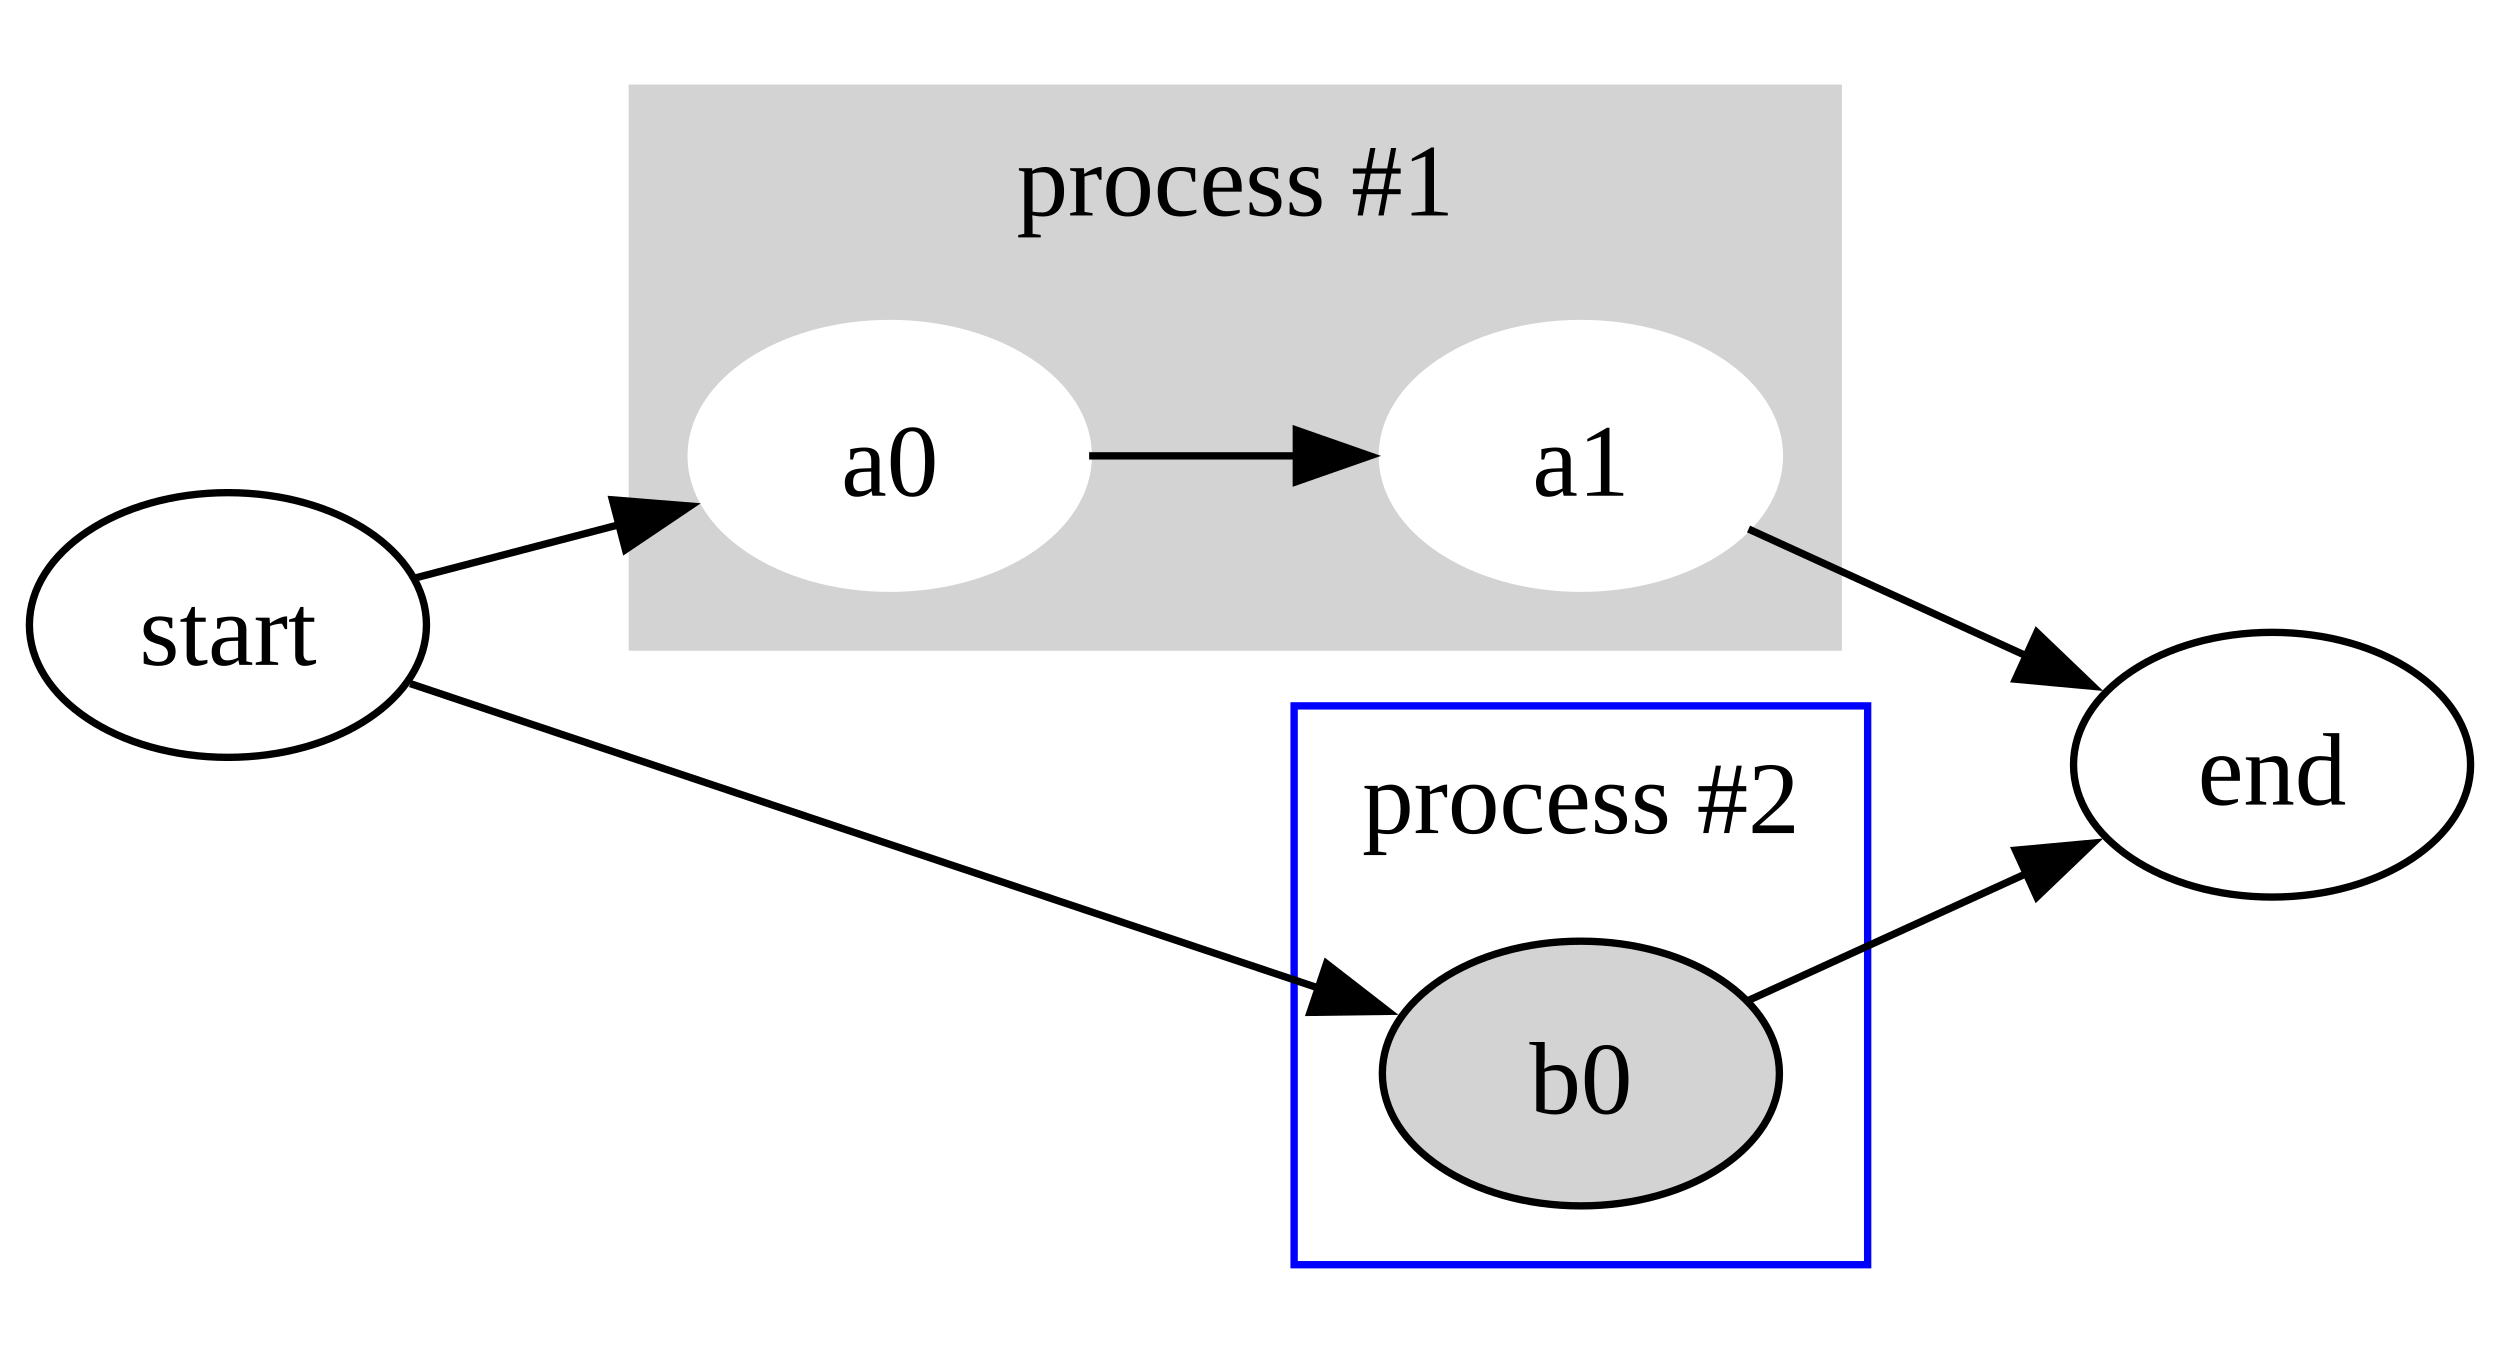
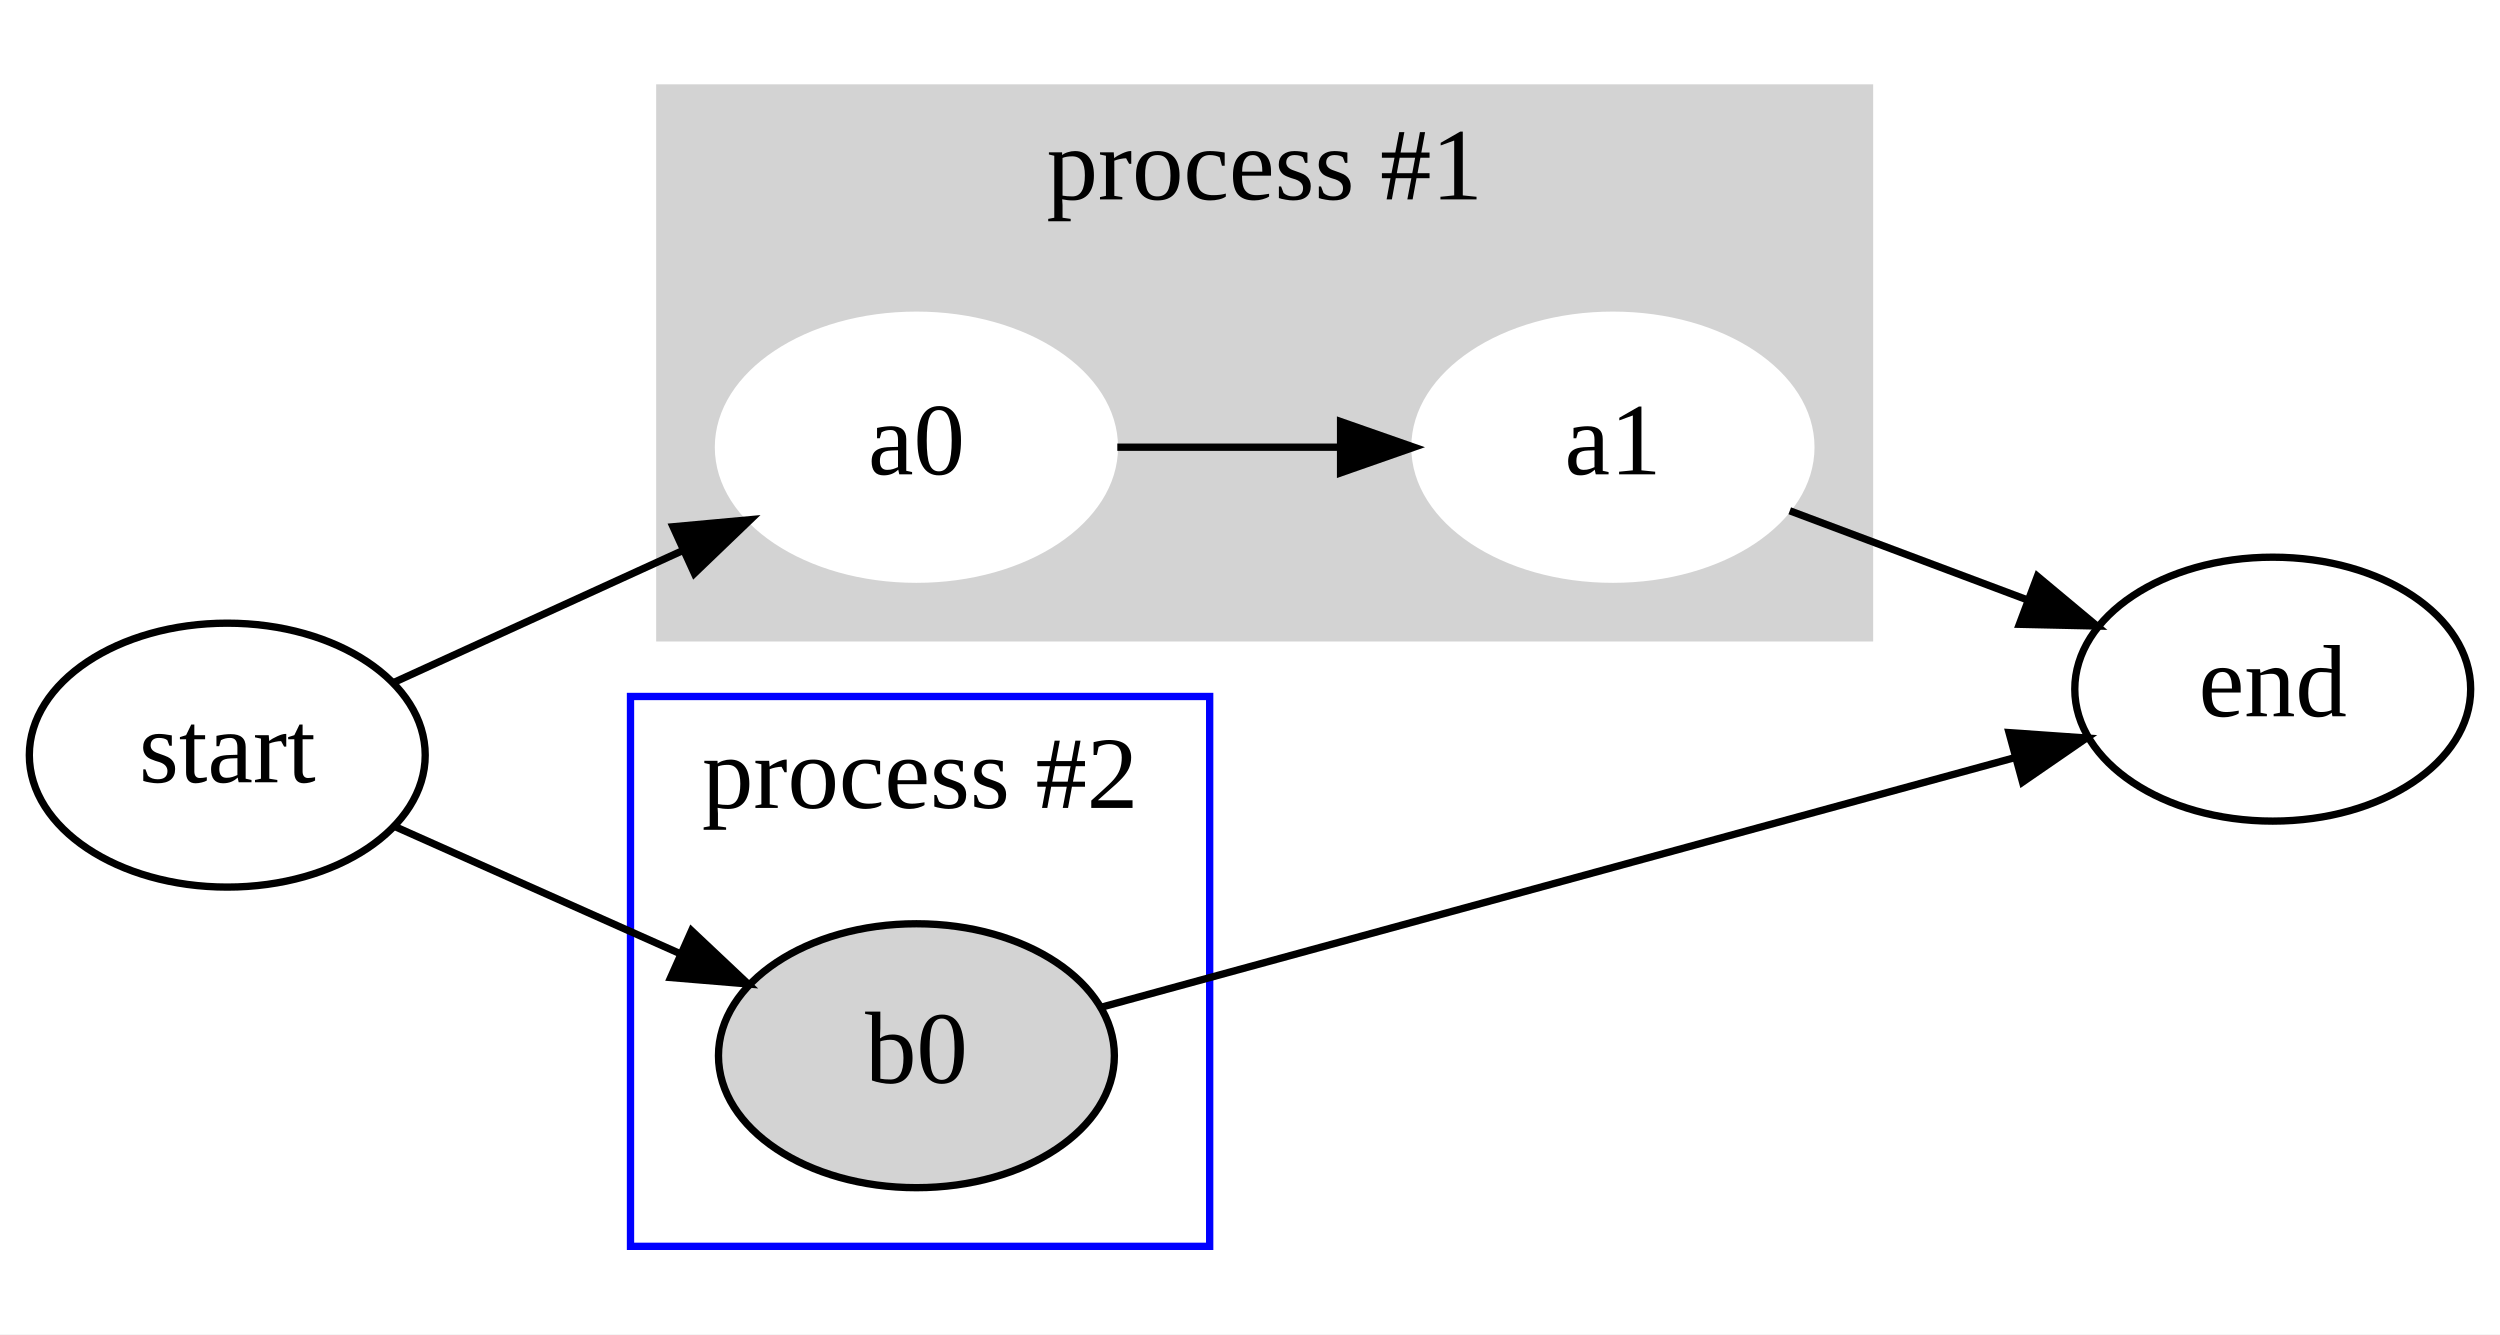
- <svg xmlns="http://www.w3.org/2000/svg" width="340pt" height="184pt" viewBox="0.00 0.00 340.00 184.00">
-   <g id="graph0" class="graph" transform="scale(1 1) rotate(0) translate(4 180)">
-     <polygon fill="white" stroke="none" points="-4,4 -4,-180 336,-180 336,4 -4,4" />
+ <svg xmlns="http://www.w3.org/2000/svg" width="341pt" height="182pt" viewBox="0.00 0.00 341.00 182.00">
+   <g id="graph0" class="graph" transform="scale(1 1) rotate(0) translate(4 178)">
+     <polygon fill="white" stroke="none" points="-4,4 -4,-178 337,-178 337,4 -4,4" />
+     <g id="clust2" class="cluster">
+       <polygon fill="none" stroke="blue" points="82,-8 82,-83 161,-83 161,-8 82,-8" />
+       <text text-anchor="middle" x="121.5" y="-67.8" font-family="Times New Roman,serif" font-size="14.00">process #2</text>
+     </g>
    <g id="clust1" class="cluster">
-       <polygon fill="lightgrey" stroke="lightgrey" points="82,-92 82,-168 246,-168 246,-92 82,-92" />
-       <text text-anchor="middle" x="164" y="-150.7" font-family="Times New Roman,serif" font-size="14.00">process #1</text>
-     </g>
-     <g id="clust2" class="cluster">
-       <polygon fill="none" stroke="blue" points="172,-8 172,-84 250,-84 250,-8 172,-8" />
-       <text text-anchor="middle" x="211" y="-66.7" font-family="Times New Roman,serif" font-size="14.00">process #2</text>
+       <polygon fill="lightgrey" stroke="lightgrey" points="86,-91 86,-166 251,-166 251,-91 86,-91" />
+       <text text-anchor="middle" x="168.5" y="-150.8" font-family="Times New Roman,serif" font-size="14.00">process #1</text>
    </g>
    <g id="node1" class="node">
-       <ellipse fill="white" stroke="white" cx="117" cy="-118" rx="27" ry="18" />
-       <text text-anchor="middle" x="117" y="-112.58" font-family="Times New Roman,serif" font-size="14.00">a0</text>
+       <ellipse fill="white" stroke="white" cx="121" cy="-117" rx="27" ry="18" />
+       <text text-anchor="middle" x="121" y="-113.3" font-family="Times New Roman,serif" font-size="14.00">a0</text>
    </g>
    <g id="node2" class="node">
-       <ellipse fill="white" stroke="white" cx="211" cy="-118" rx="27" ry="18" />
-       <text text-anchor="middle" x="211" y="-112.58" font-family="Times New Roman,serif" font-size="14.00">a1</text>
+       <ellipse fill="white" stroke="white" cx="216" cy="-117" rx="27" ry="18" />
+       <text text-anchor="middle" x="216" y="-113.3" font-family="Times New Roman,serif" font-size="14.00">a1</text>
    </g>
    <g id="edge3" class="edge">
-       <path fill="none" stroke="black" d="M144.12,-118C152.96,-118 163.01,-118 172.55,-118" />
-       <polygon fill="black" stroke="black" points="172.3,-121.5 182.3,-118 172.3,-114.5 172.3,-121.5" />
+       <path fill="none" stroke="black" d="M148.401,-117C157.807,-117 168.572,-117 178.665,-117" />
+       <polygon fill="black" stroke="black" points="178.855,-120.5 188.855,-117 178.855,-113.5 178.855,-120.5" />
    </g>
    <g id="node5" class="node">
-       <ellipse fill="none" stroke="black" cx="305" cy="-76" rx="27" ry="18" />
-       <text text-anchor="middle" x="305" y="-70.58" font-family="Times New Roman,serif" font-size="14.00">end</text>
+       <ellipse fill="none" stroke="black" cx="306" cy="-84" rx="27" ry="18" />
+       <text text-anchor="middle" x="306" y="-80.3" font-family="Times New Roman,serif" font-size="14.00">end</text>
    </g>
    <g id="edge4" class="edge">
-       <path fill="none" stroke="black" d="M233.8,-108.05C245.18,-102.85 259.31,-96.4 271.91,-90.65" />
-       <polygon fill="black" stroke="black" points="273.01,-93.99 280.66,-86.66 270.11,-87.63 273.01,-93.99" />
+       <path fill="none" stroke="black" d="M240.121,-108.33C250.024,-104.616 261.764,-100.213 272.517,-96.181" />
+       <polygon fill="black" stroke="black" points="273.899,-99.401 282.033,-92.612 271.441,-92.847 273.899,-99.401" />
    </g>
    <g id="node3" class="node">
-       <ellipse fill="lightgrey" stroke="black" cx="211" cy="-34" rx="27" ry="18" />
-       <text text-anchor="middle" x="211" y="-28.57" font-family="Times New Roman,serif" font-size="14.00">b0</text>
+       <ellipse fill="lightgrey" stroke="black" cx="121" cy="-34" rx="27" ry="18" />
+       <text text-anchor="middle" x="121" y="-30.3" font-family="Times New Roman,serif" font-size="14.00">b0</text>
    </g>
    <g id="edge5" class="edge">
-       <path fill="none" stroke="black" d="M233.8,-43.95C245.18,-49.15 259.31,-55.6 271.91,-61.35" />
-       <polygon fill="black" stroke="black" points="270.11,-64.37 280.66,-65.34 273.01,-58.01 270.11,-64.37" />
+       <path fill="none" stroke="black" d="M146.301,-40.64C178.294,-49.381 234.716,-64.797 270.951,-74.697" />
+       <polygon fill="black" stroke="black" points="270.03,-78.073 280.599,-77.333 271.875,-71.321 270.03,-78.073" />
    </g>
    <g id="node4" class="node">
-       <ellipse fill="none" stroke="black" cx="27" cy="-95" rx="27" ry="18" />
-       <text text-anchor="middle" x="27" y="-89.58" font-family="Times New Roman,serif" font-size="14.00">start</text>
+       <ellipse fill="none" stroke="black" cx="27" cy="-75" rx="27" ry="18" />
+       <text text-anchor="middle" x="27" y="-71.3" font-family="Times New Roman,serif" font-size="14.00">start</text>
    </g>
    <g id="edge1" class="edge">
-       <path fill="none" stroke="black" d="M52.51,-101.41C61.12,-103.66 70.97,-106.23 80.3,-108.67" />
-       <polygon fill="black" stroke="black" points="79.29,-112.02 89.85,-111.17 81.06,-105.25 79.29,-112.02" />
+       <path fill="none" stroke="black" d="M49.803,-84.953C61.489,-90.289 76.089,-96.954 88.942,-102.821" />
+       <polygon fill="black" stroke="black" points="87.803,-106.149 98.354,-107.118 90.71,-99.781 87.803,-106.149" />
    </g>
    <g id="edge2" class="edge">
-       <path fill="none" stroke="black" d="M51.79,-87.03C83.4,-76.43 139.46,-57.64 175.65,-45.51" />
-       <polygon fill="black" stroke="black" points="176.4,-48.95 184.77,-42.46 174.17,-42.32 176.4,-48.95" />
+       <path fill="none" stroke="black" d="M49.803,-65.284C61.405,-60.113 75.877,-53.663 88.663,-47.966" />
+       <polygon fill="black" stroke="black" points="90.326,-51.056 98.035,-43.789 87.476,-44.663 90.326,-51.056" />
    </g>
  </g>
</svg>
